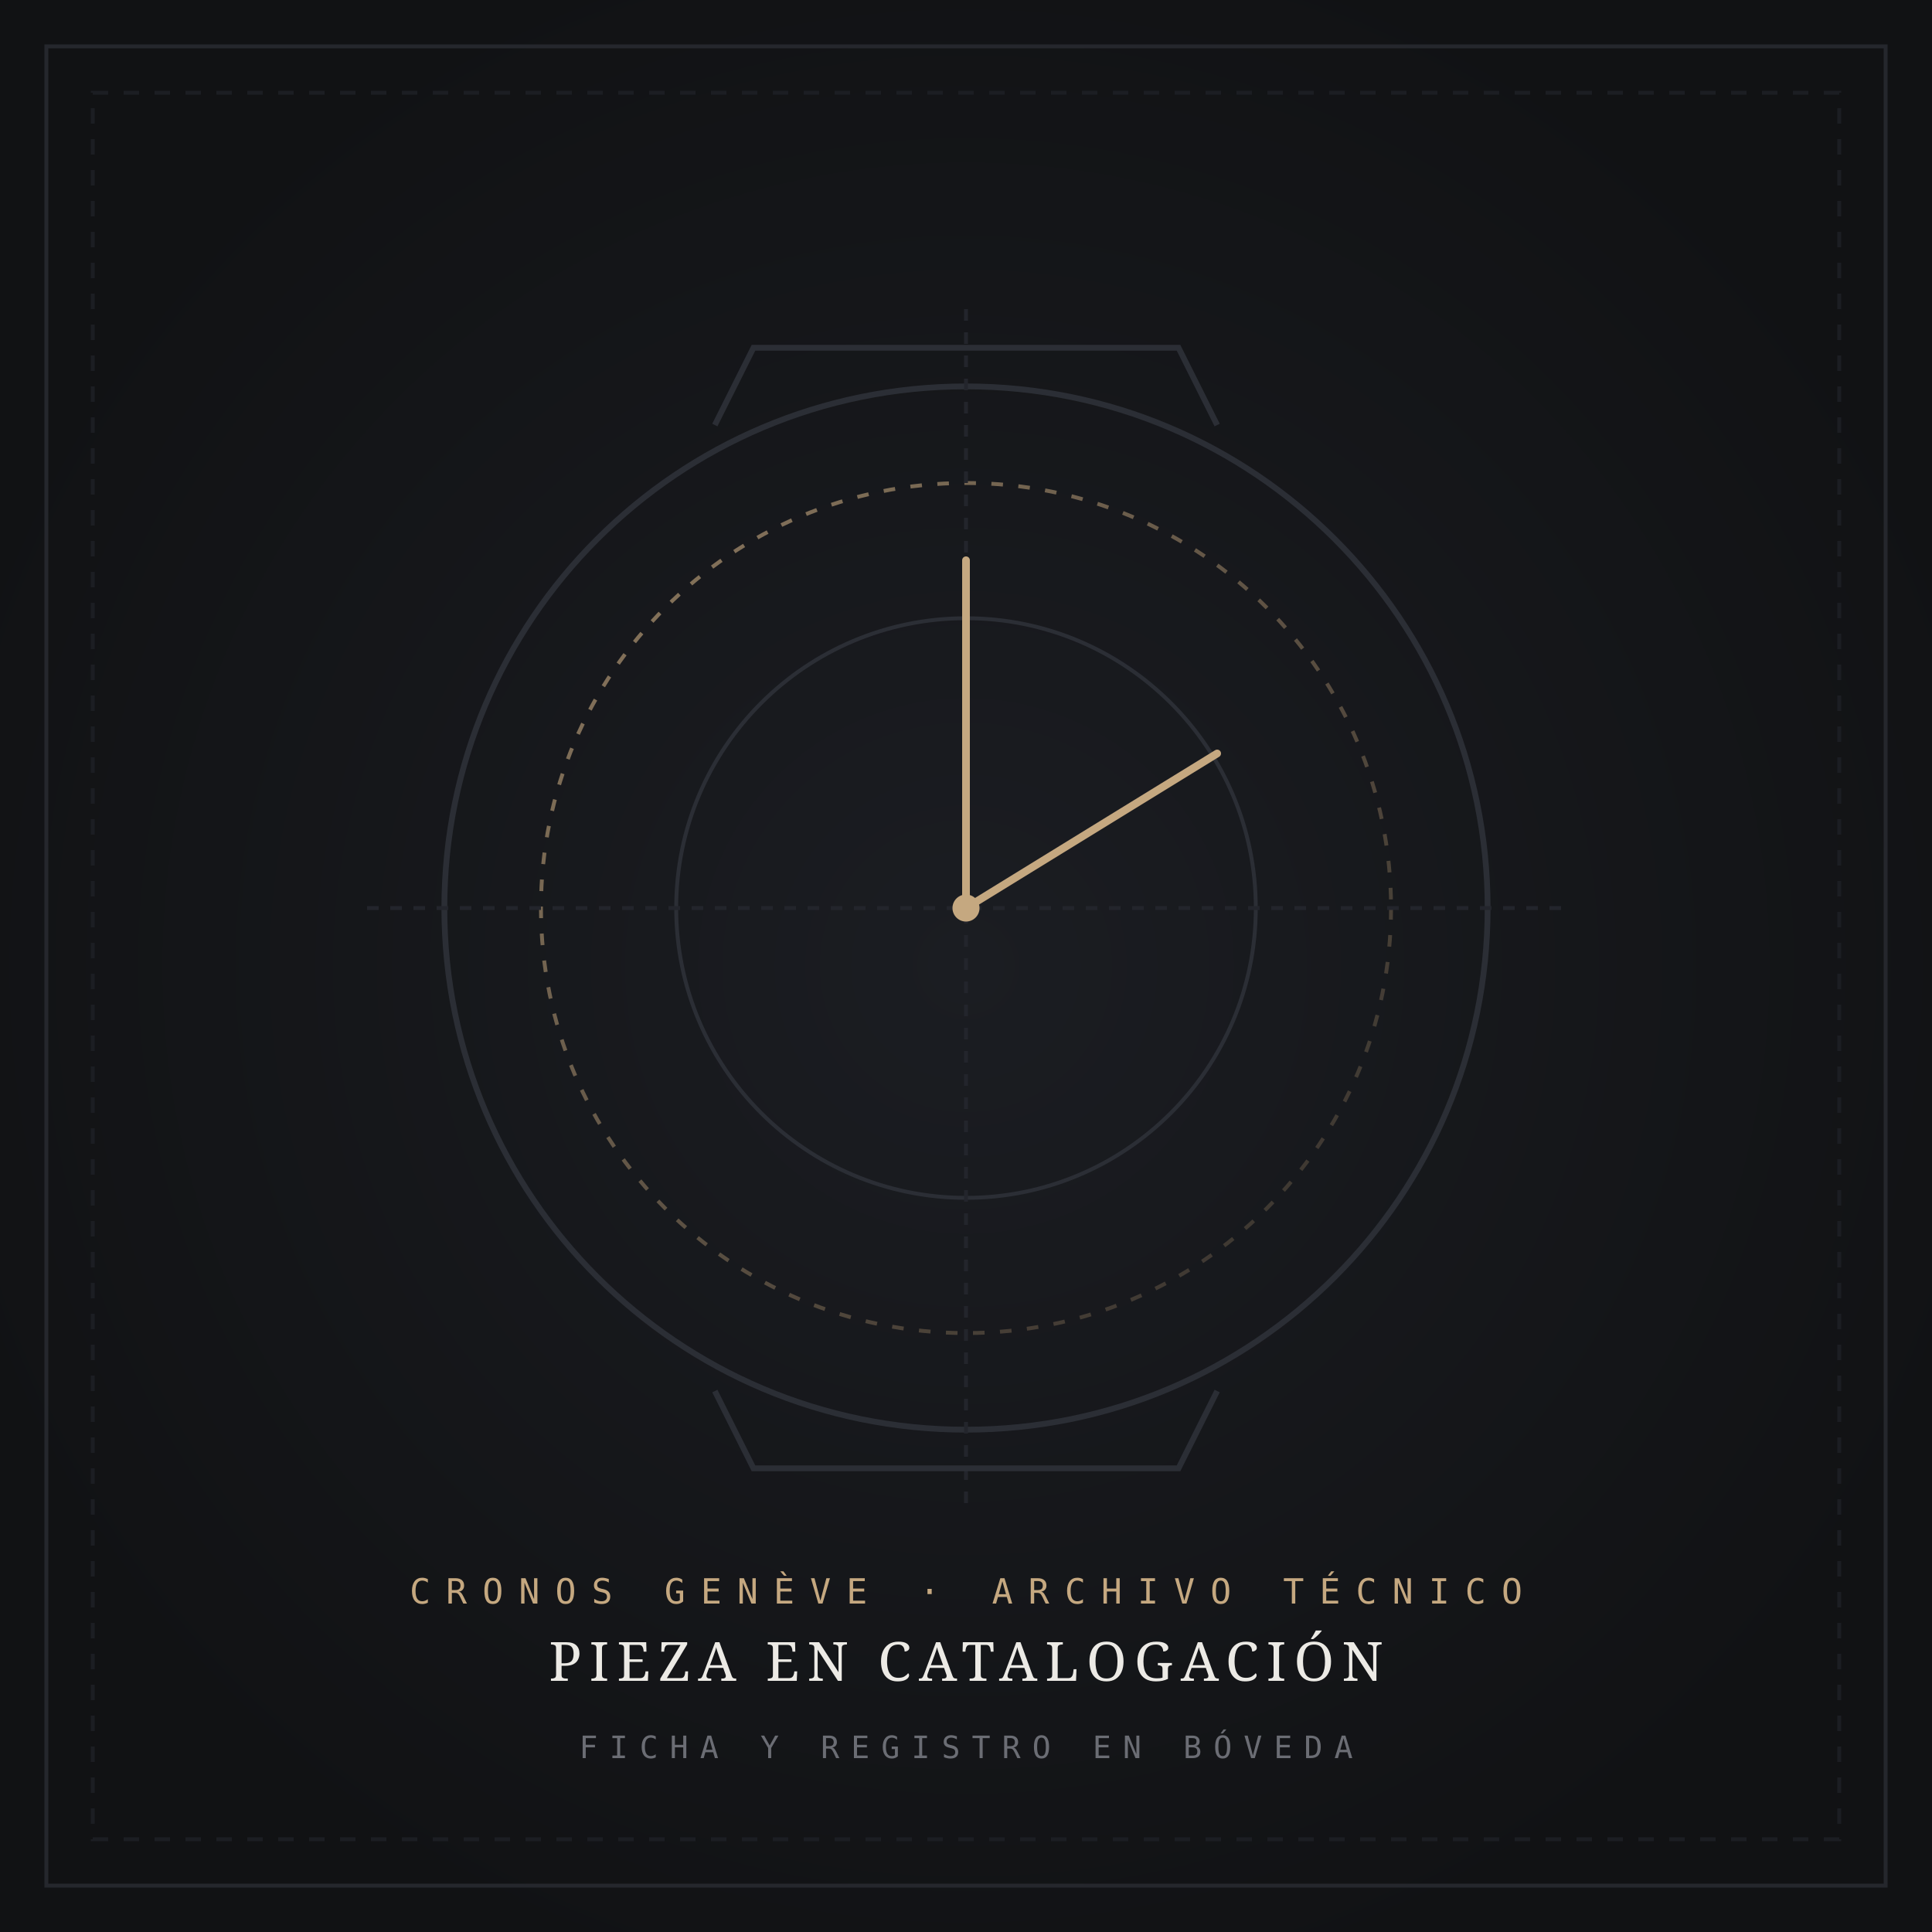
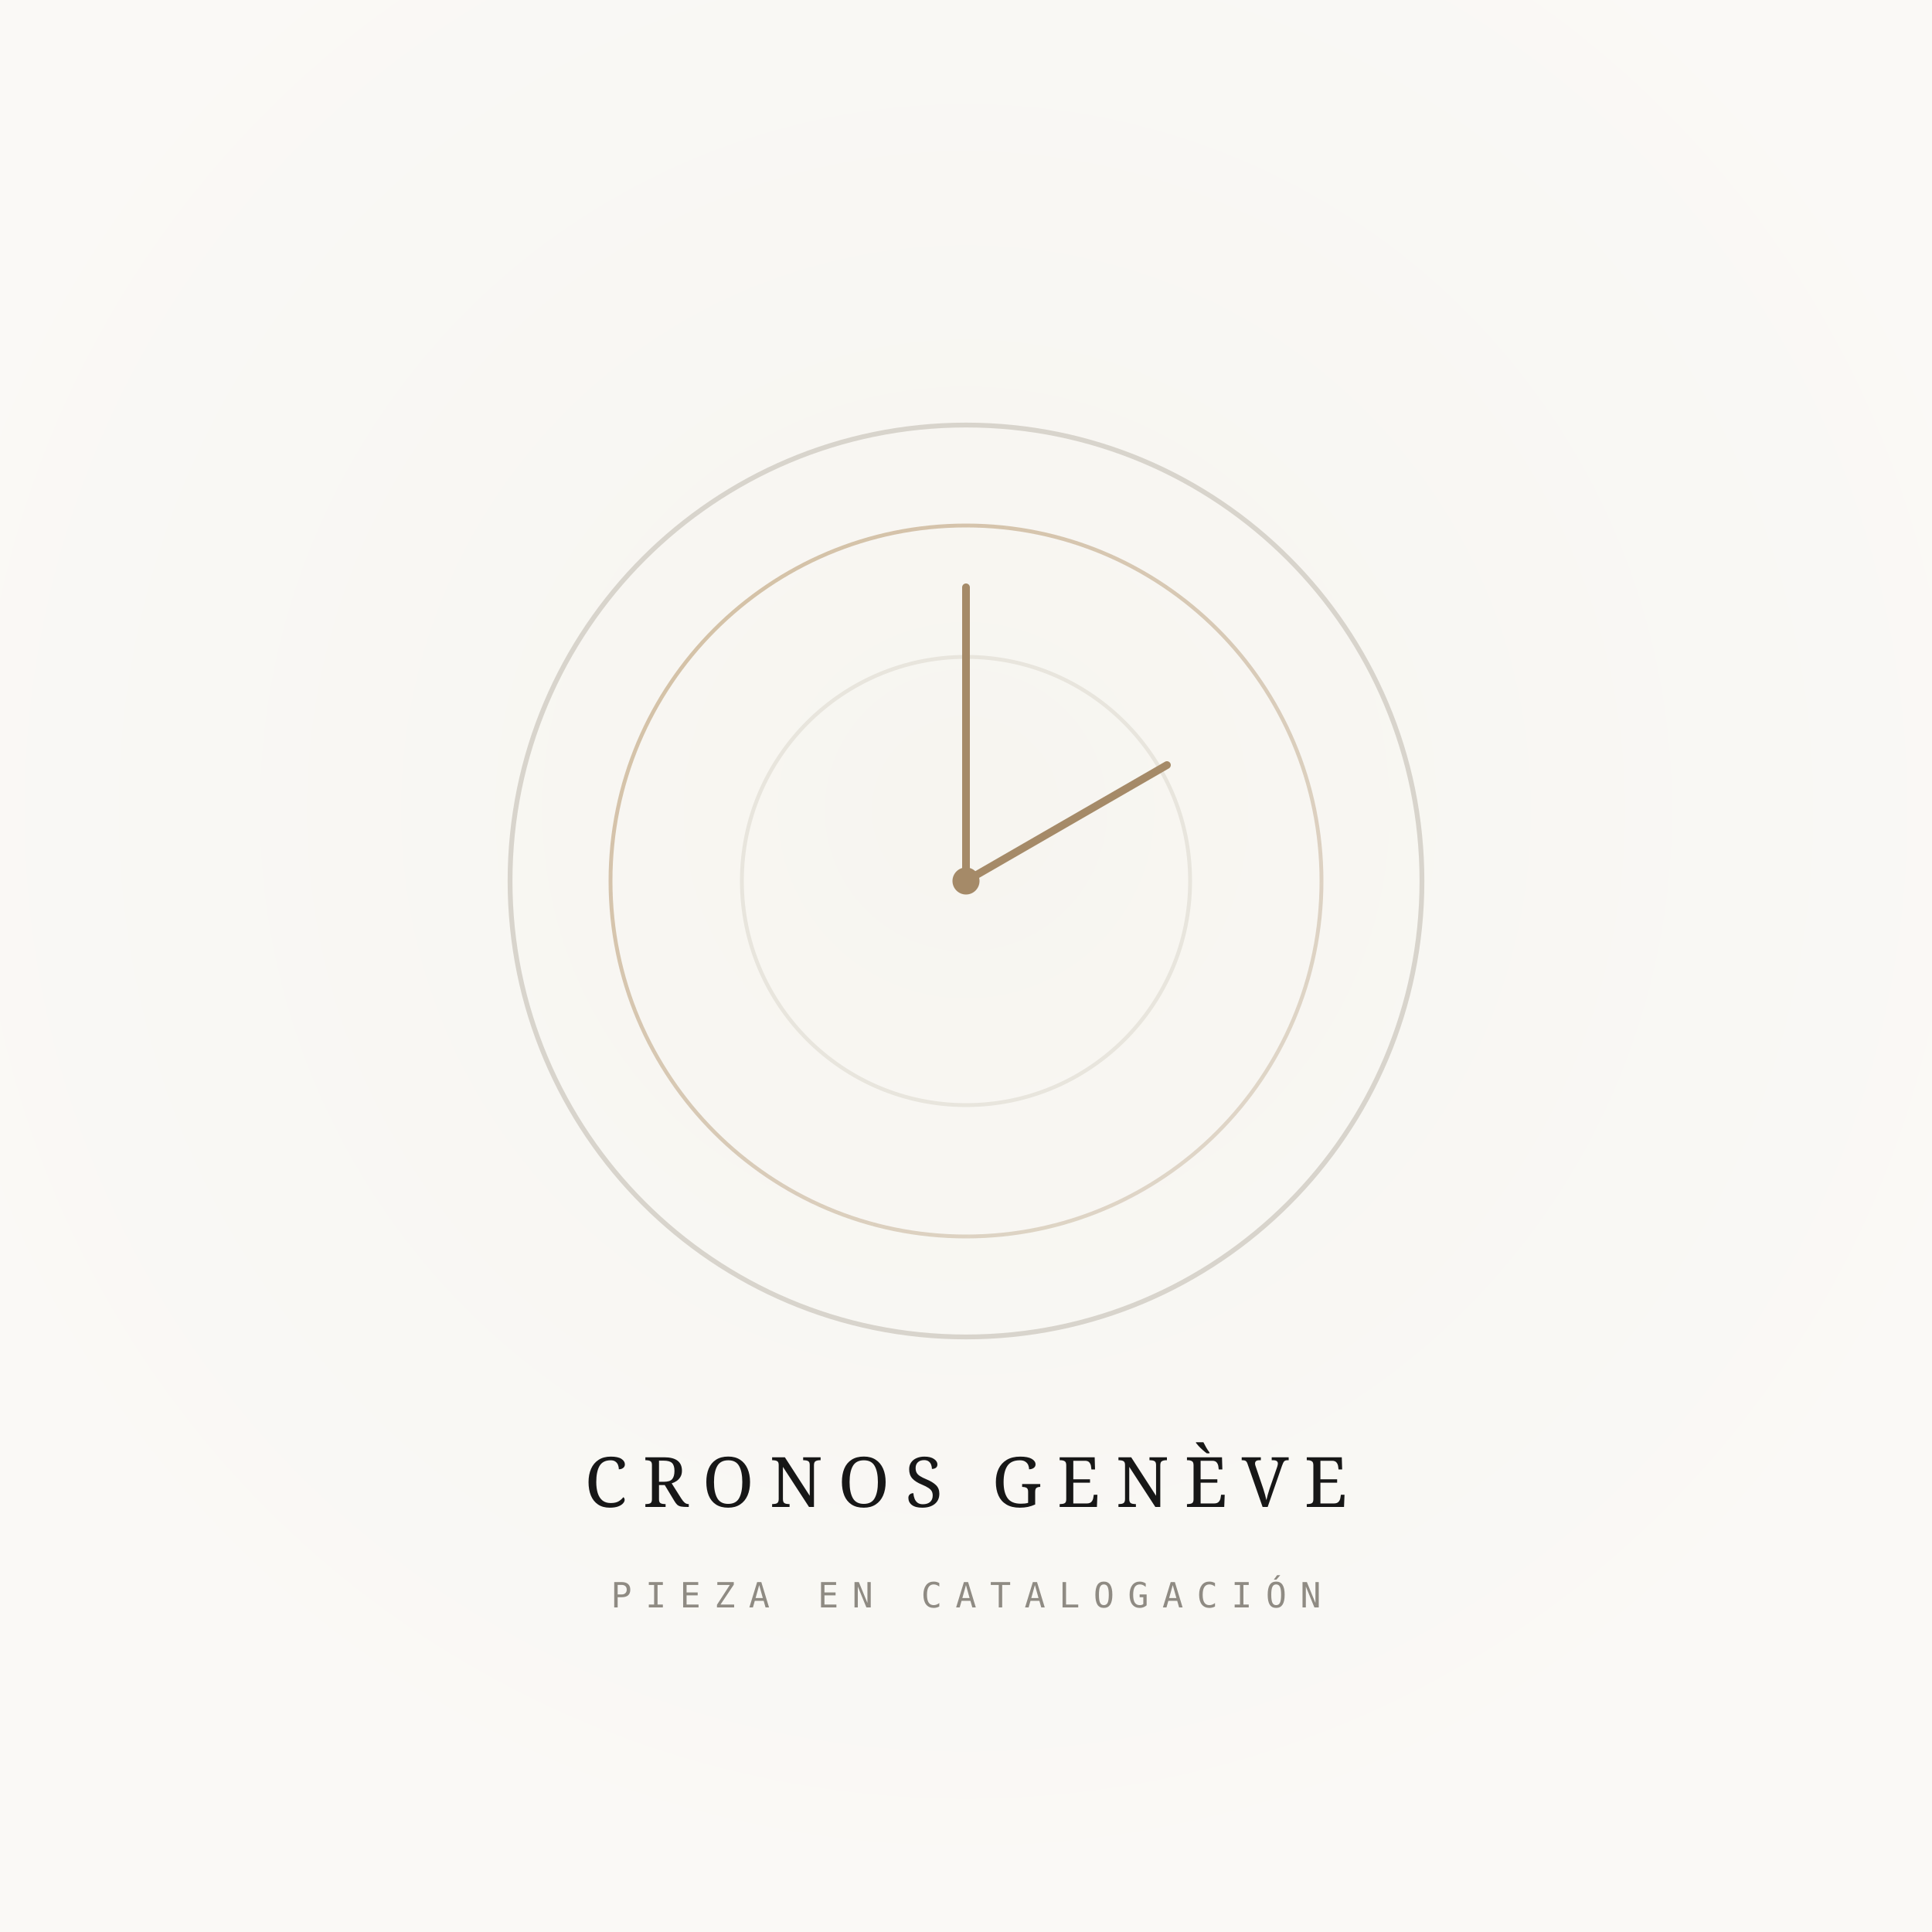
<svg xmlns="http://www.w3.org/2000/svg" viewBox="0 0 500 500" width="500" height="500">
  <defs>
-     <radialGradient id="pGlow" cx="50%" cy="50%" r="55%">
-       <stop offset="0%" stop-color="#1B1D22" />
-       <stop offset="100%" stop-color="#111214" />
+     <radialGradient id="pGlow" cx="50%" cy="42%" r="58%">
+       <stop offset="0%" stop-color="#F7F5F0" />
+       <stop offset="100%" stop-color="#FAF9F6" />
    </radialGradient>
    <linearGradient id="pGold" x1="0" y1="0" x2="1" y2="1">
      <stop offset="0%" stop-color="#C5A880" stop-opacity="0.7" />
-       <stop offset="100%" stop-color="#A58A68" stop-opacity="0.2" />
+       <stop offset="100%" stop-color="#A58A68" stop-opacity="0.25" />
    </linearGradient>
  </defs>
  <rect width="500" height="500" fill="url(#pGlow)" />
-   <rect x="12" y="12" width="476" height="476" fill="none" stroke="#25272D" stroke-width="1" />
-   <rect x="24" y="24" width="452" height="452" fill="none" stroke="#1C1E23" stroke-width="1" stroke-dasharray="4 4" />
-   <circle cx="250" cy="235" r="135" fill="none" stroke="#2B2E35" stroke-width="1.5" />
-   <circle cx="250" cy="235" r="110" fill="none" stroke="url(#pGold)" stroke-width="1" stroke-dasharray="3 4" />
-   <circle cx="250" cy="235" r="75" fill="none" stroke="#2B2E35" stroke-width="1" />
-   <line x1="250" y1="80" x2="250" y2="390" stroke="#23252C" stroke-width="1" stroke-dasharray="3 3" />
-   <line x1="95" y1="235" x2="405" y2="235" stroke="#23252C" stroke-width="1" stroke-dasharray="3 3" />
-   <line x1="250" y1="235" x2="250" y2="145" stroke="#C5A880" stroke-width="2" stroke-linecap="round" />
-   <line x1="250" y1="235" x2="315" y2="195" stroke="#C5A880" stroke-width="2" stroke-linecap="round" />
-   <circle cx="250" cy="235" r="3.5" fill="#C5A880" />
-   <path d="M 185 110 L 195 90 L 305 90 L 315 110" fill="none" stroke="#2B2E35" stroke-width="1.5" />
-   <path d="M 185 360 L 195 380 L 305 380 L 315 360" fill="none" stroke="#2B2E35" stroke-width="1.5" />
-   <text x="250" y="415" font-family="monospace" font-size="9" letter-spacing="4" fill="#C5A880" text-anchor="middle">CRONOS GENÈVE · ARCHIVO TÉCNICO</text>
-   <text x="250" y="435" font-family="serif" font-size="14" letter-spacing="2" fill="#ECEAE5" text-anchor="middle">PIEZA EN CATALOGACIÓN</text>
-   <text x="250" y="455" font-family="monospace" font-size="8" letter-spacing="3" fill="#6B6D74" text-anchor="middle">FICHA Y REGISTRO EN BÓVEDA</text>
+   <circle cx="250" cy="228" r="118" fill="none" stroke="#D8D4CC" stroke-width="1.25" />
+   <circle cx="250" cy="228" r="92" fill="none" stroke="url(#pGold)" stroke-width="1" />
+   <circle cx="250" cy="228" r="58" fill="none" stroke="#E8E5DD" stroke-width="1" />
+   <line x1="250" y1="228" x2="250" y2="152" stroke="#A58A68" stroke-width="2" stroke-linecap="round" />
+   <line x1="250" y1="228" x2="302" y2="198" stroke="#A58A68" stroke-width="2" stroke-linecap="round" />
+   <circle cx="250" cy="228" r="3.5" fill="#A58A68" />
+   <text x="250" y="390" font-family="Georgia, serif" font-size="18" letter-spacing="4" fill="#171717" text-anchor="middle">CRONOS GENÈVE</text>
+   <text x="250" y="416" font-family="ui-monospace, monospace" font-size="9" letter-spacing="3.5" fill="#8F8B83" text-anchor="middle">PIEZA EN CATALOGACIÓN</text>
</svg>
